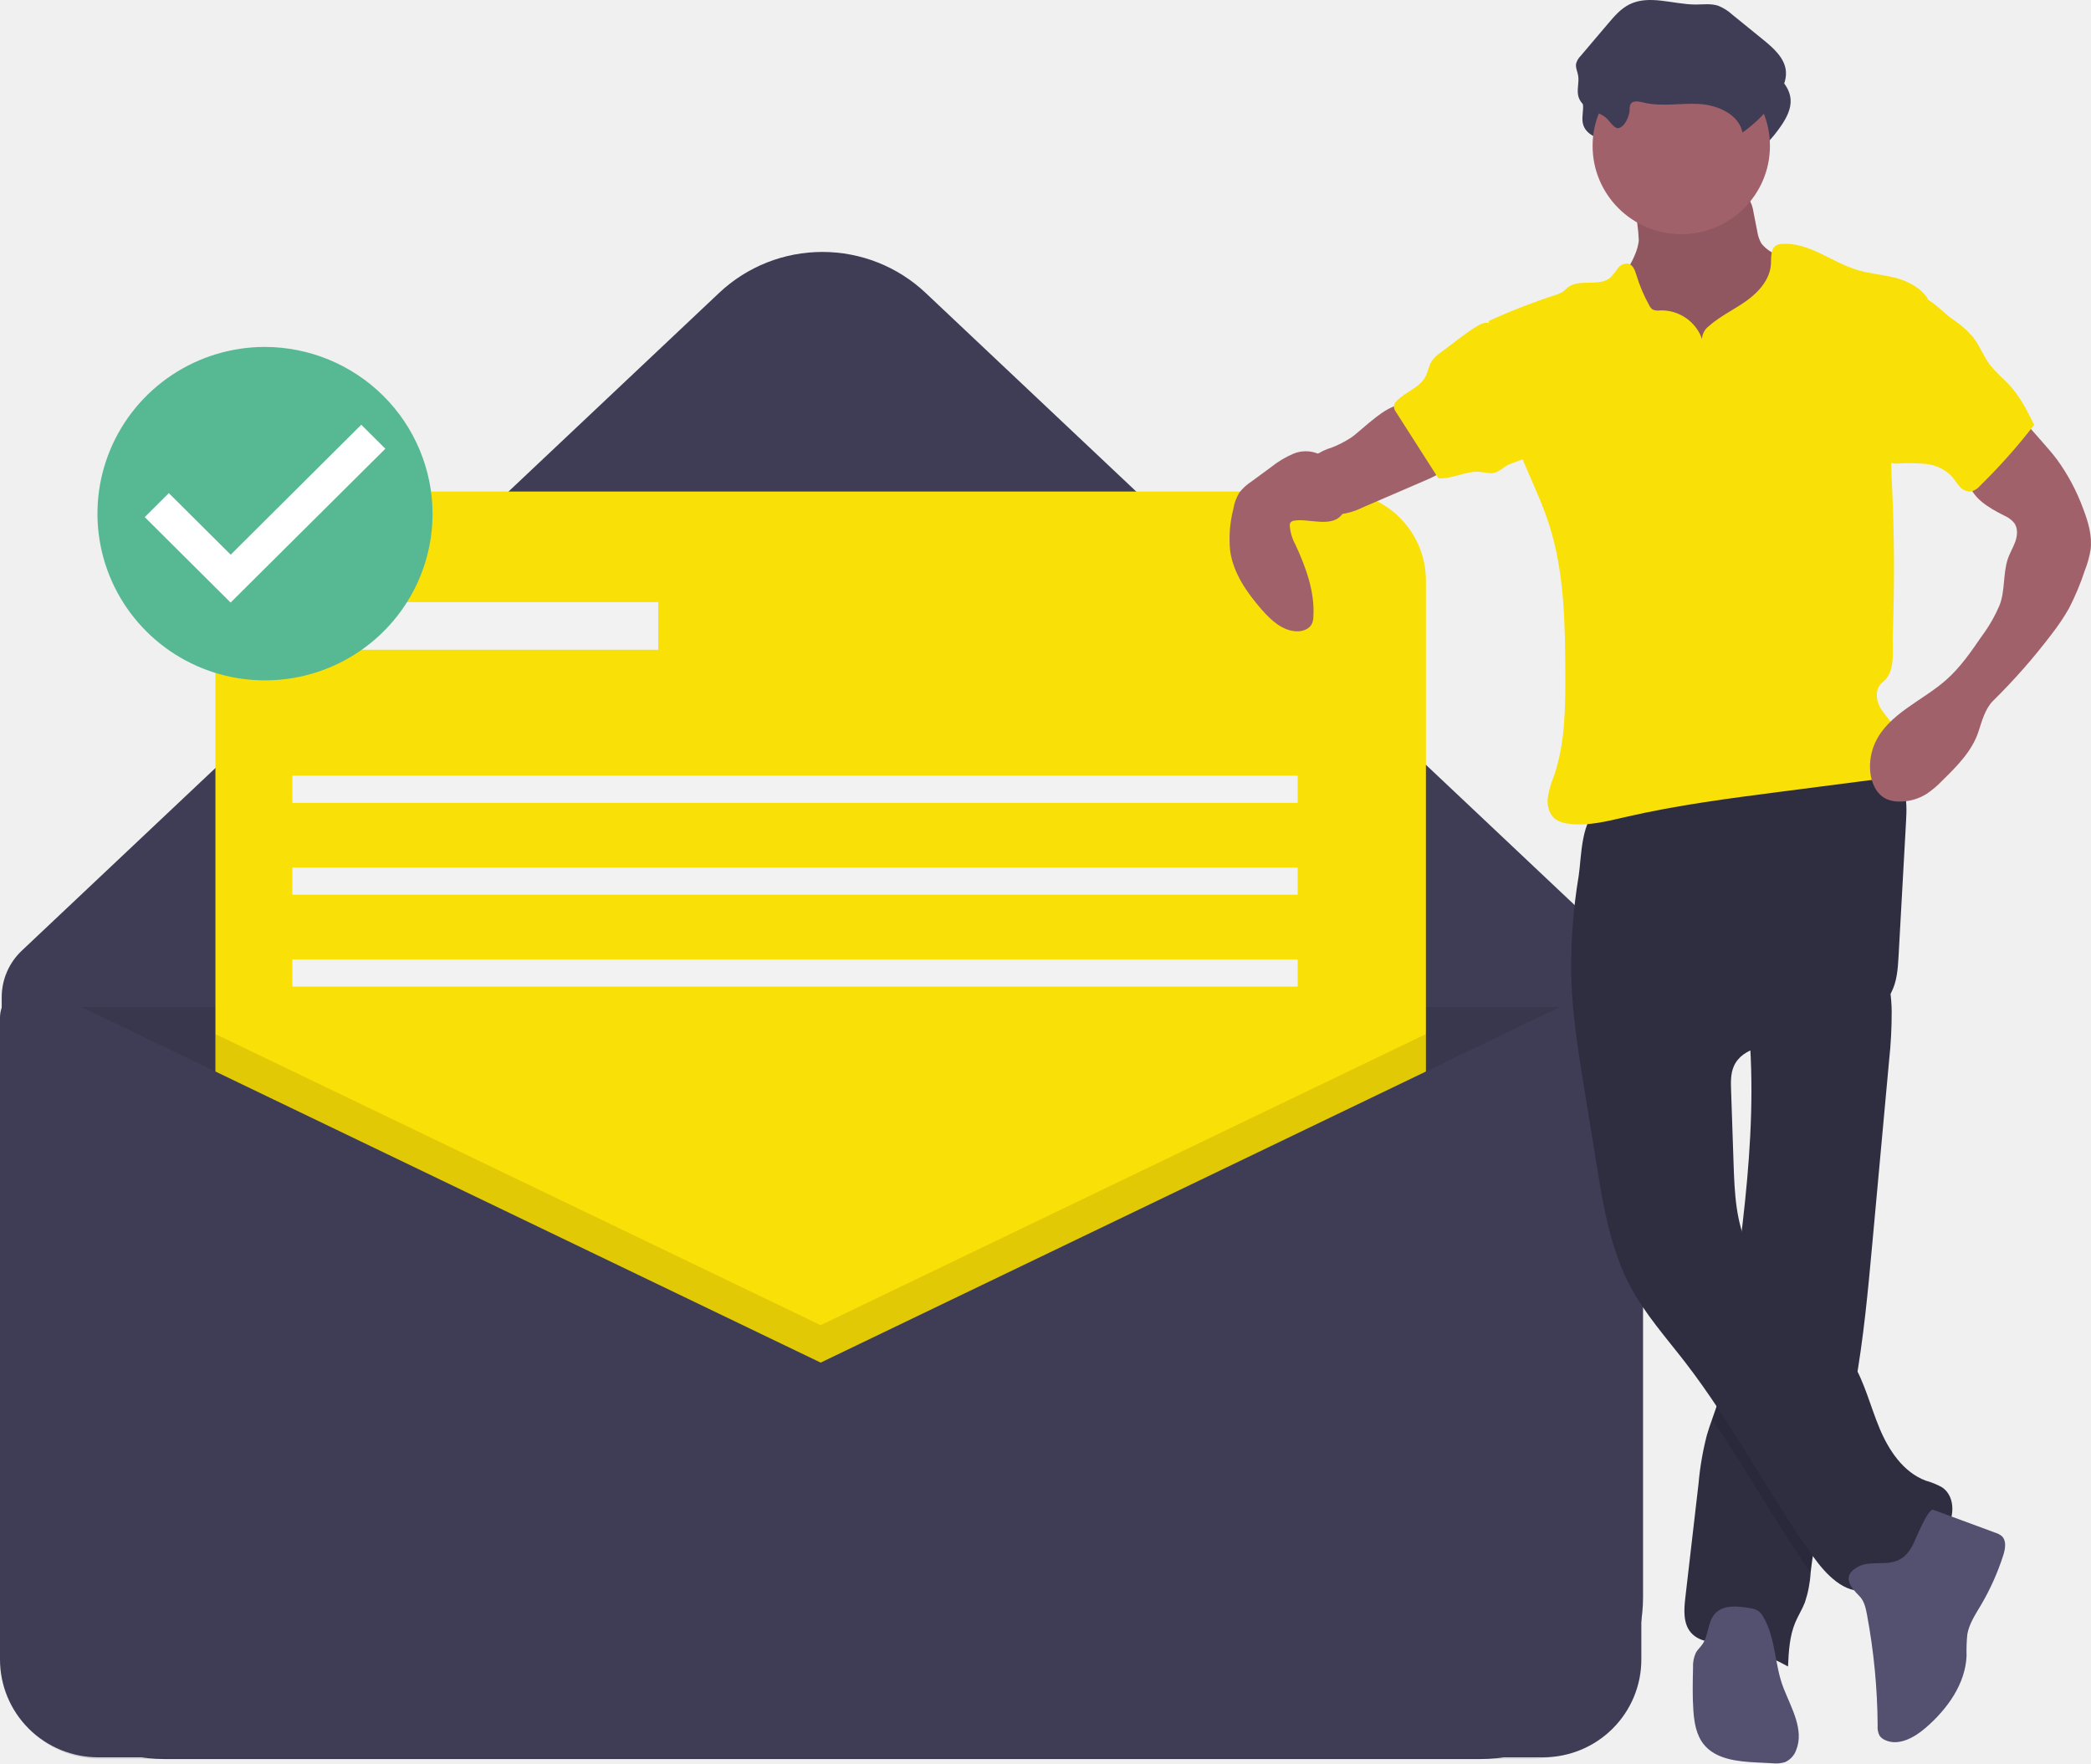
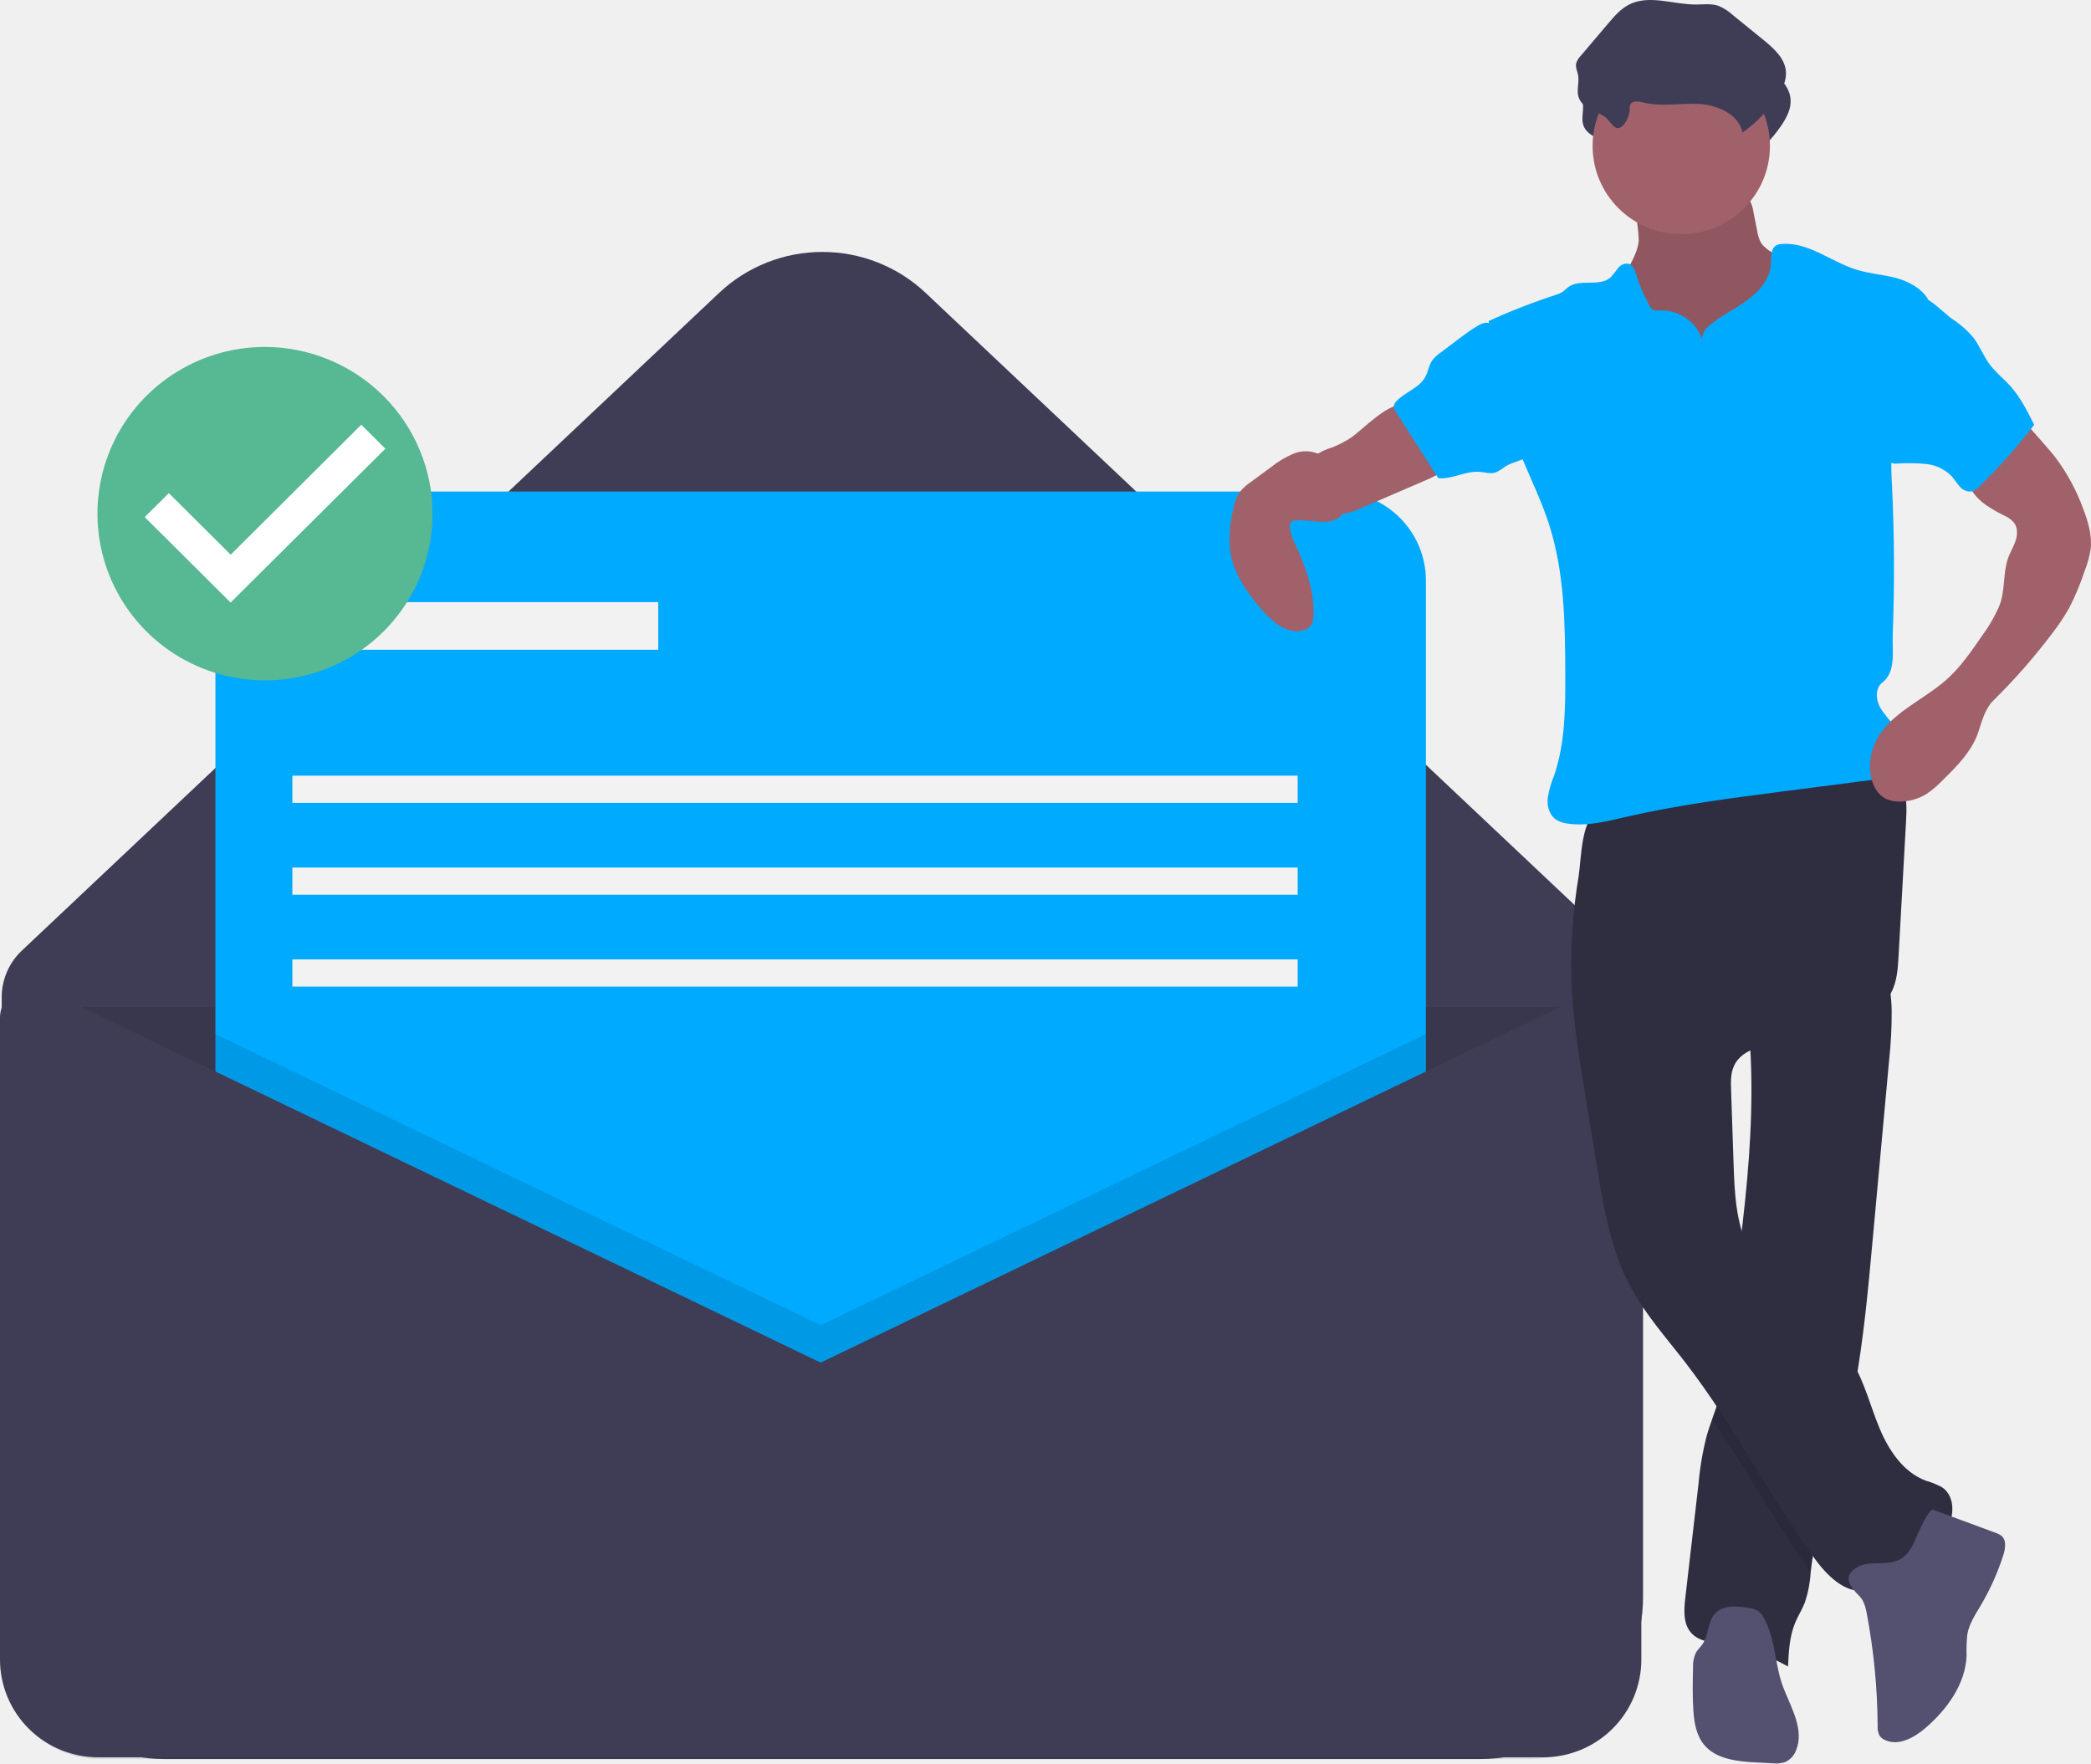
<svg xmlns="http://www.w3.org/2000/svg" width="549" height="463" viewBox="0 0 549 463" fill="none">
  <path d="M388.67 461.828H43.169C31.839 461.828 20.973 457.349 12.961 449.377C4.95 441.405 0.449 430.593 0.449 419.319V261.809C0.449 259.522 0.917 257.259 1.825 255.157C2.733 253.056 4.062 251.161 5.73 249.587L188.811 76.898C196.131 69.994 205.833 66.145 215.919 66.145C226.005 66.145 235.707 69.994 243.027 76.898L417.585 241.548C421.946 245.661 425.419 250.615 427.792 256.107C430.166 261.6 431.389 267.516 431.389 273.495V419.319C431.389 424.901 430.285 430.429 428.138 435.586C425.991 440.744 422.844 445.43 418.877 449.377C414.91 453.325 410.201 456.456 405.018 458.592C399.835 460.728 394.28 461.828 388.67 461.828Z" fill="#3F3D56" />
  <path opacity="0.1" d="M0.449 264.395H427.798V436.159C427.798 442.967 425.08 449.496 420.243 454.309C415.405 459.123 408.844 461.827 402.003 461.827H26.245C19.403 461.827 12.842 459.123 8.004 454.309C3.167 449.496 0.449 442.967 0.449 436.159V264.395Z" fill="black" />
-   <path d="M350.875 129.051H80.067C67.085 129.051 56.561 139.522 56.561 152.44V421.91C56.561 434.828 67.085 445.3 80.067 445.3H350.875C363.856 445.3 374.38 434.828 374.38 421.91V152.44C374.38 139.522 363.856 129.051 350.875 129.051Z" fill="#F9E006" />
+   <path d="M350.875 129.051H80.067C67.085 129.051 56.561 139.522 56.561 152.44V421.91C56.561 434.828 67.085 445.3 80.067 445.3H350.875C363.856 445.3 374.38 434.828 374.38 421.91V152.44C374.38 139.522 363.856 129.051 350.875 129.051Z" fill="#00aaff" />
  <path opacity="0.1" d="M374.379 271.498V445.301H56.561V271.498L215.47 347.925L374.379 271.498Z" fill="black" />
  <path d="M215.47 357.752L11.856 259.825C10.597 259.219 9.204 258.942 7.807 259.018C6.41 259.095 5.056 259.523 3.871 260.263C2.686 261.002 1.709 262.029 1.032 263.247C0.355 264.465 1.409e-06 265.834 0 267.226V435.714C-1.179e-06 439.084 0.667 442.422 1.964 445.536C3.26 448.651 5.16 451.48 7.555 453.864C9.951 456.247 12.794 458.138 15.924 459.428C19.054 460.718 22.408 461.382 25.796 461.382H405.145C408.532 461.382 411.887 460.718 415.016 459.428C418.146 458.138 420.99 456.247 423.385 453.864C425.78 451.48 427.68 448.651 428.977 445.536C430.273 442.422 430.94 439.084 430.94 435.714V270.113C430.94 268.414 430.507 266.743 429.681 265.257C428.855 263.771 427.663 262.518 426.217 261.615C424.771 260.712 423.118 260.19 421.414 260.097C419.709 260.003 418.009 260.342 416.472 261.081L215.47 357.752Z" fill="#3F3D56" />
  <path d="M172.825 158.085H83.944V170.592H172.825V158.085Z" fill="#F2F2F2" />
  <path d="M340.712 203.646H76.761V210.793H340.712V203.646Z" fill="#F2F2F2" />
  <path d="M340.712 227.767H76.761V234.914H340.712V227.767Z" fill="#F2F2F2" />
  <path d="M340.712 251.889H76.761V259.035H340.712V251.889Z" fill="#F2F2F2" />
  <path d="M430.275 63.192C429.736 67.976 426.069 71.829 424.71 76.449C422.666 83.402 426.201 90.864 431.038 96.279C434.941 100.603 439.667 104.113 444.943 106.605C450.219 109.098 455.939 110.524 461.773 110.8C463.487 110.95 465.213 110.763 466.854 110.249C468.32 109.663 469.639 108.766 470.721 107.62C474.363 103.981 476.319 98.938 477.098 93.861C477.877 88.783 477.574 83.61 477.269 78.483C477.271 77.423 477.077 76.371 476.698 75.381C476.202 74.437 475.519 73.603 474.692 72.927C472.07 70.533 469.181 68.445 466.082 66.703C464.682 66.079 463.447 65.138 462.475 63.956C461.889 62.944 461.51 61.826 461.36 60.667L460.408 55.844C460.239 54.454 459.762 53.119 459.012 51.934C457.331 49.679 454.117 49.372 451.298 49.262L440.968 48.859C437.755 48.733 433.522 47.816 430.385 48.444C427.456 49.031 428.429 51.716 428.961 54.162C429.733 57.114 430.174 60.143 430.275 63.192Z" fill="#A0616A" />
  <path opacity="0.1" d="M430.275 63.192C429.736 67.976 426.069 71.829 424.71 76.449C422.666 83.402 426.201 90.864 431.038 96.279C434.941 100.603 439.667 104.113 444.943 106.605C450.219 109.098 455.939 110.524 461.773 110.8C463.487 110.95 465.213 110.763 466.854 110.249C468.32 109.663 469.639 108.766 470.721 107.62C474.363 103.981 476.319 98.938 477.098 93.861C477.877 88.783 477.574 83.61 477.269 78.483C477.271 77.423 477.077 76.371 476.698 75.381C476.202 74.437 475.519 73.603 474.692 72.927C472.07 70.533 469.181 68.445 466.082 66.703C464.682 66.079 463.447 65.138 462.475 63.956C461.889 62.944 461.51 61.826 461.36 60.667L460.408 55.844C460.239 54.454 459.762 53.119 459.012 51.934C457.331 49.679 454.117 49.372 451.298 49.262L440.968 48.859C437.755 48.733 433.522 47.816 430.385 48.444C427.456 49.031 428.429 51.716 428.961 54.162C429.733 57.114 430.174 60.143 430.275 63.192Z" fill="black" />
  <path d="M495.983 278.501C494.519 294.468 493.056 310.432 491.593 326.393C490.447 338.954 489.279 351.567 487.032 363.966C486.256 368.239 485.347 372.49 484.268 376.704C481.267 388.405 476.914 399.841 475.51 411.836C475.466 412.181 475.429 412.534 475.392 412.887C475.235 415.54 474.73 418.161 473.891 420.683C473.189 422.514 472.11 424.184 471.349 425.993C469.834 429.611 469.634 433.612 469.45 437.532C464.12 434.549 458.286 432.565 452.236 431.678C449.317 431.244 446.065 430.935 444.077 428.765C441.874 426.368 442.118 422.698 442.488 419.477C443.648 409.475 444.806 399.478 445.961 389.486C446.338 385.187 447.073 380.927 448.156 376.748C448.556 375.358 449.036 373.99 449.524 372.622C450.196 370.74 450.876 368.857 451.386 366.923C452.121 363.798 452.635 360.625 452.924 357.428C454.113 347.368 455.547 337.329 456.804 327.276L456.87 326.746C458.755 311.508 460.189 296.196 459.775 280.848C459.716 278.575 459.62 276.303 459.472 274.023C459.265 270.721 458.962 268.97 461.711 266.904C464.749 264.624 468.747 263.028 472.221 261.535C474.091 260.726 494.682 253.453 495.162 255.049C496.128 258.453 496.635 261.969 496.67 265.506C496.685 269.847 496.455 274.186 495.983 278.501Z" fill="#2F2E41" />
  <path opacity="0.1" d="M487.033 363.967C486.257 368.24 485.348 372.491 484.268 376.705C481.268 388.405 476.915 399.841 475.51 411.836C475.466 412.182 475.429 412.535 475.392 412.888C466.213 399.841 458.482 385.809 449.524 372.623C450.197 370.74 450.877 368.858 451.387 366.923C452.122 363.798 452.635 360.626 452.924 357.429C454.114 347.368 455.548 337.33 456.804 327.276L456.871 326.747C457.396 328.881 458.147 330.954 459.11 332.932C465.126 345.096 479.42 351.244 486.412 362.886C486.626 363.246 486.833 363.607 487.033 363.967Z" fill="black" />
  <path d="M412.547 257.005C412.851 266.761 414.42 276.429 415.986 286.065L419.218 305.945C420.987 316.826 422.828 327.928 428.003 337.674C431.874 344.964 437.451 351.185 442.496 357.725C454.899 373.804 464.217 392.018 475.978 408.569C479.397 413.379 484.283 418.581 490.117 417.577C493.946 416.918 496.728 413.745 499.737 411.3C503.286 408.416 507.563 406.306 510.355 402.692C513.147 399.077 513.694 393.069 509.911 390.497C508.543 389.743 507.089 389.151 505.582 388.734C499.718 386.515 495.922 380.817 493.507 375.056C491.092 369.294 489.629 363.099 486.411 357.74C479.42 346.098 465.124 339.95 459.107 327.782C455.736 320.966 455.415 313.111 455.157 305.519L454.501 286.167C454.429 284.051 454.373 281.85 455.237 279.915C457.539 274.764 464.489 274.284 470.116 273.631C476.503 272.886 482.69 270.944 488.35 267.907C491.592 266.165 494.758 263.945 496.492 260.711C498.074 257.76 498.293 254.3 498.478 250.961L500.427 215.889C500.594 212.872 500.747 209.752 499.678 206.924C496.995 199.821 487.981 197.5 480.363 197.839C466.187 198.47 453.1 204.538 439.734 208.635C436.423 209.674 433.062 210.547 429.663 211.249C426.663 211.848 423.033 211.6 420.172 212.559C415.084 214.266 415.213 225.338 414.492 229.931C413.001 238.876 412.351 247.94 412.547 257.005Z" fill="#2F2E41" />
  <path d="M488.192 419.048C489.442 420.302 489.851 422.14 490.176 423.876C491.982 433.509 492.921 443.284 492.983 453.083C492.899 453.997 493.083 454.916 493.511 455.729C493.863 456.214 494.34 456.595 494.892 456.833C498.505 458.546 502.698 456.158 505.709 453.534C511.29 448.669 516.012 442.14 516.329 434.764C516.271 432.864 516.338 430.962 516.529 429.071C517.02 426.294 518.649 423.875 520.085 421.444C522.529 417.307 524.5 412.91 525.961 408.337C526.51 406.619 526.875 404.455 525.522 403.256C525.042 402.882 524.497 402.6 523.914 402.424L507.593 396.394C506.179 395.872 502.66 404.867 502.101 405.851C500.735 408.256 499.376 409.622 496.635 410.177C493.837 410.744 490.506 409.93 487.895 411.32C483.479 413.669 485.691 416.538 488.192 419.048Z" fill="#535070" />
  <path d="M463.009 424.599C462.706 423.998 462.283 423.465 461.767 423.031C461.012 422.555 460.153 422.264 459.261 422.184C456.154 421.659 452.472 421.314 450.327 423.612C448.317 425.766 448.662 429.276 446.981 431.694C446.449 432.459 445.728 433.09 445.267 433.9C444.694 435.138 444.436 436.496 444.515 437.857C444.428 441.604 444.342 445.359 444.602 449.099C444.82 452.232 445.351 455.516 447.32 457.972C450.481 461.912 456.183 462.479 461.243 462.735L465.342 462.942C466.471 463.078 467.616 462.974 468.701 462.635C469.373 462.326 469.975 461.887 470.473 461.342C470.97 460.797 471.353 460.158 471.598 459.463C473.732 454.187 470.353 448.502 468.272 443.205C465.88 437.116 466.309 430.355 463.009 424.599Z" fill="#535070" />
  <path d="M429.087 36.24C429.037 35.705 429.116 35.166 429.318 34.667C429.918 33.611 431.486 33.898 432.668 34.195C437.423 35.388 442.434 34.308 447.33 34.587C452.226 34.865 457.742 37.301 458.726 42.082C462.28 39.575 465.343 36.443 467.766 32.84C469.124 30.816 470.309 28.498 470.124 26.072C469.857 22.572 466.906 19.954 464.173 17.734L456.027 11.117C454.958 10.139 453.723 9.358 452.38 8.81C450.499 8.17 448.448 8.475 446.46 8.476C440.53 8.48 434.208 5.795 428.934 8.492C426.731 9.619 425.073 11.55 423.475 13.433L416.205 21.996C415.657 22.542 415.257 23.217 415.042 23.957C414.835 25.003 415.375 26.034 415.563 27.083C415.907 28.996 415.079 31.038 415.715 32.875C416.772 35.925 420.494 36.357 422.769 38.105C423.617 38.757 424.946 40.966 425.956 40.939C427.779 40.89 429.04 37.649 429.087 36.24Z" fill="#3F3D56" />
  <path d="M441.424 61.482C454.281 61.482 464.705 51.11 464.705 38.316C464.705 25.521 454.281 15.149 441.424 15.149C428.566 15.149 418.142 25.521 418.142 38.316C418.142 51.11 428.566 61.482 441.424 61.482Z" fill="#A0616A" />
-   <path d="M446.877 89.016C446.087 86.764 444.597 84.822 442.623 83.47C440.649 82.118 438.293 81.427 435.898 81.497C435.212 81.624 434.504 81.535 433.872 81.242C433.515 80.969 433.229 80.614 433.04 80.207C431.624 77.674 430.486 74.997 429.645 72.222C429.274 70.995 428.766 69.55 427.52 69.231C427.004 69.164 426.479 69.237 426.001 69.444C425.524 69.651 425.112 69.983 424.81 70.404C424.218 71.252 423.571 72.062 422.873 72.826C419.945 75.431 414.754 73.057 411.647 75.447C411.139 75.838 410.72 76.338 410.187 76.693C409.653 77.012 409.078 77.258 408.477 77.422C402.476 79.372 396.593 81.664 390.857 84.289C392.924 96.677 395.043 109.281 399.888 120.876C402.194 126.394 404.808 131.798 406.654 137.485C410.746 150.085 410.927 163.566 410.973 176.807C411.004 185.869 410.959 195.125 408.013 203.7C407.22 205.595 406.661 207.578 406.349 209.607C406.171 211.65 406.768 213.903 408.432 215.114C409.397 215.742 410.5 216.127 411.647 216.238C416.753 216.983 421.9 215.631 426.927 214.473C440.401 211.368 454.144 209.591 467.859 207.819L490.843 204.849C492.49 204.738 494.102 204.323 495.598 203.626C499.804 201.335 500.203 195.04 497.591 191.039C496.339 189.121 494.572 187.547 493.52 185.513C492.468 183.479 492.379 180.636 494.19 179.227C497.874 176.362 496.775 171.046 496.951 166.396C497.442 153.396 497.375 140.39 496.751 127.379C496.567 124.686 496.523 121.985 496.621 119.287C497.03 114.716 497.879 110.194 499.156 105.784L506.14 78.422C504.316 75.554 500.822 73.734 497.513 72.907C494.204 72.081 490.758 71.838 487.499 70.833C480.823 68.774 474.879 63.55 467.907 64.037C467.379 64.046 466.861 64.173 466.388 64.406C464.816 65.293 465.065 67.547 464.964 69.343C464.742 73.316 461.805 76.636 458.563 78.964C455.32 81.292 451.616 82.989 448.638 85.644C448.11 86.04 447.678 86.548 447.374 87.131C447.069 87.715 446.899 88.358 446.877 89.016Z" fill="#F9E006" />
+   <path d="M446.877 89.016C446.087 86.764 444.597 84.822 442.623 83.47C440.649 82.118 438.293 81.427 435.898 81.497C435.212 81.624 434.504 81.535 433.872 81.242C433.515 80.969 433.229 80.614 433.04 80.207C431.624 77.674 430.486 74.997 429.645 72.222C429.274 70.995 428.766 69.55 427.52 69.231C427.004 69.164 426.479 69.237 426.001 69.444C425.524 69.651 425.112 69.983 424.81 70.404C424.218 71.252 423.571 72.062 422.873 72.826C419.945 75.431 414.754 73.057 411.647 75.447C411.139 75.838 410.72 76.338 410.187 76.693C409.653 77.012 409.078 77.258 408.477 77.422C402.476 79.372 396.593 81.664 390.857 84.289C392.924 96.677 395.043 109.281 399.888 120.876C402.194 126.394 404.808 131.798 406.654 137.485C410.746 150.085 410.927 163.566 410.973 176.807C411.004 185.869 410.959 195.125 408.013 203.7C407.22 205.595 406.661 207.578 406.349 209.607C406.171 211.65 406.768 213.903 408.432 215.114C409.397 215.742 410.5 216.127 411.647 216.238C416.753 216.983 421.9 215.631 426.927 214.473C440.401 211.368 454.144 209.591 467.859 207.819L490.843 204.849C492.49 204.738 494.102 204.323 495.598 203.626C499.804 201.335 500.203 195.04 497.591 191.039C496.339 189.121 494.572 187.547 493.52 185.513C492.468 183.479 492.379 180.636 494.19 179.227C497.874 176.362 496.775 171.046 496.951 166.396C497.442 153.396 497.375 140.39 496.751 127.379C496.567 124.686 496.523 121.985 496.621 119.287C497.03 114.716 497.879 110.194 499.156 105.784L506.14 78.422C504.316 75.554 500.822 73.734 497.513 72.907C494.204 72.081 490.758 71.838 487.499 70.833C480.823 68.774 474.879 63.55 467.907 64.037C467.379 64.046 466.861 64.173 466.388 64.406C464.816 65.293 465.065 67.547 464.964 69.343C464.742 73.316 461.805 76.636 458.563 78.964C455.32 81.292 451.616 82.989 448.638 85.644C448.11 86.04 447.678 86.548 447.374 87.131C447.069 87.715 446.899 88.358 446.877 89.016Z" fill="#00aaff" />
  <path d="M354.628 114.968C353.085 115.965 351.444 116.805 349.731 117.476C348.054 117.972 346.47 118.737 345.04 119.741C344.382 120.308 343.829 120.987 343.409 121.746C342.621 123.137 342.223 124.713 342.255 126.309C342.288 127.905 342.751 129.463 343.595 130.821C344.439 132.178 345.634 133.286 347.056 134.027C348.477 134.768 350.072 135.116 351.674 135.034C353.803 134.797 355.873 134.183 357.786 133.221L374.206 126.141C376.985 124.942 379.988 123.538 381.301 120.822C381.454 120.569 381.511 120.269 381.461 119.978C381.329 119.67 381.089 119.419 380.787 119.272C377.083 116.879 373.844 113.839 371.225 110.301C370.552 109.391 369.727 107.242 368.775 106.696C365.299 104.704 357.41 113.172 354.628 114.968Z" fill="#A0616A" />
  <path d="M530.172 109.159L536.226 116.04C537.525 117.518 538.826 118.997 540.011 120.567C542.92 124.556 545.254 128.931 546.945 133.565C548.261 137.001 549.353 140.661 548.893 144.309C548.588 146.18 548.08 148.012 547.379 149.773C546.269 153.162 544.894 156.458 543.265 159.632C541.895 162.044 540.348 164.351 538.636 166.535C533.949 172.717 528.82 178.554 523.29 184.002C521.22 186.041 520.352 189.337 519.451 192.093C517.789 197.176 513.835 201.135 510.011 204.889C508.783 206.18 507.424 207.343 505.958 208.36C503.761 209.768 501.194 210.495 498.582 210.45C497.438 210.458 496.306 210.225 495.259 209.766C492.643 208.529 491.313 205.518 491.04 202.649C490.797 200.045 491.235 197.422 492.313 195.037C495.787 187.379 504.708 184.061 511.014 178.474C514.711 175.197 517.539 171.082 520.328 167.011C522.222 164.47 523.803 161.712 525.038 158.796C526.446 155.057 525.898 150.63 527.128 146.83C527.648 145.223 528.573 143.773 529.132 142.179C529.691 140.586 529.832 138.694 528.854 137.315C528.116 136.439 527.175 135.754 526.113 135.318C522.085 133.284 517.573 130.666 516.802 126.237C516.495 123.78 517.14 121.3 518.606 119.3C520.067 117.327 521.773 115.547 523.686 114.003C525.447 112.453 528.41 110.709 530.172 109.159Z" fill="#A0616A" />
  <path d="M350.742 124.574C349.673 122.425 348.336 120.233 346.179 119.165C345.134 118.713 344.006 118.478 342.866 118.473C341.726 118.468 340.597 118.694 339.548 119.137C337.456 120.035 335.498 121.213 333.728 122.639L328.509 126.467C327.326 127.239 326.279 128.2 325.411 129.312C324.588 130.661 324.04 132.158 323.798 133.717C322.888 137.274 322.611 140.961 322.977 144.613C323.805 150.469 327.353 155.581 331.258 160.038C333.698 162.823 336.711 165.634 340.422 165.752C342.024 165.804 343.806 165.175 344.472 163.725C344.703 163.15 344.826 162.537 344.834 161.918C345.235 155.387 342.887 149.007 340.149 143.058C339.276 141.501 338.76 139.77 338.638 137.991C338.619 137.691 338.697 137.393 338.861 137.142C339.098 136.897 339.413 136.744 339.752 136.709C343.5 135.971 349.955 138.868 352.583 134.727C354.288 132.043 351.953 127.009 350.742 124.574Z" fill="#A0616A" />
  <path d="M427.866 28.95C427.816 28.415 427.895 27.876 428.097 27.377C428.697 26.321 430.265 26.608 431.447 26.905C436.202 28.098 441.213 27.018 446.109 27.297C451.005 27.576 456.521 30.011 457.505 34.792C461.059 32.285 464.122 29.153 466.545 25.55C467.904 23.526 469.088 21.209 468.903 18.782C468.636 15.282 465.685 12.664 462.952 10.444L454.806 3.827C453.737 2.849 452.502 2.068 451.159 1.52C449.278 0.88 447.227 1.185 445.239 1.186C439.309 1.19 432.987 -1.495 427.713 1.202C425.51 2.329 423.852 4.26 422.254 6.143L414.984 14.706C414.436 15.252 414.037 15.927 413.821 16.667C413.615 17.713 414.154 18.744 414.342 19.793C414.686 21.706 413.858 23.748 414.494 25.585C415.551 28.635 419.273 29.067 421.548 30.816C422.396 31.467 423.725 33.676 424.735 33.649C426.558 33.6 427.819 30.359 427.866 28.95Z" fill="#3F3D56" />
-   <path d="M378.419 92.436C377.479 93.039 376.654 93.803 375.982 94.693C375.129 95.977 374.955 97.598 374.222 98.954C372.653 101.855 368.983 102.888 366.694 105.268C366.33 105.595 366.077 106.026 365.97 106.503C365.959 107.149 366.177 107.778 366.585 108.28L377.625 125.55C381.301 125.872 384.827 123.581 388.505 123.885C389.878 123.998 391.283 124.47 392.599 124.067C393.542 123.651 394.426 123.113 395.227 122.468C397.421 121.087 400.343 120.926 402.184 119.105C403.95 117.358 404.175 114.623 404.154 112.144C404.184 109.992 403.964 107.843 403.498 105.741C401.873 99.112 396.778 94.025 393.584 88.153C392.029 85.294 391.182 83.621 387.891 85.584C384.583 87.557 381.533 90.17 378.419 92.436Z" fill="#F9E006" />
-   <path d="M512.497 83.702C514.572 85.043 516.442 86.673 518.051 88.543C519.733 90.701 520.685 93.341 522.301 95.549C523.867 97.689 525.998 99.346 527.775 101.316C530.468 104.304 532.293 107.949 534.085 111.546C529.708 117.225 524.937 122.592 519.804 127.606C519.233 128.276 518.48 128.768 517.636 129.024C517.061 129.085 516.481 129.003 515.946 128.786C515.411 128.569 514.939 128.224 514.57 127.781C513.775 126.951 513.212 125.927 512.452 125.065C510.658 123.224 508.267 122.073 505.702 121.817C503.16 121.573 500.603 121.538 498.055 121.712C497.496 121.774 496.93 121.68 496.422 121.439C496.044 121.18 495.738 120.83 495.531 120.422C492.542 115.361 493.503 109.007 494.558 103.231L496.977 89.978C497.328 87.447 498.005 84.971 498.991 82.612C499.908 80.663 501.957 77.358 504.477 77.941C507.018 78.529 510.36 82.172 512.497 83.702Z" fill="#F9E006" />
+   <path d="M378.419 92.436C377.479 93.039 376.654 93.803 375.982 94.693C375.129 95.977 374.955 97.598 374.222 98.954C372.653 101.855 368.983 102.888 366.694 105.268C366.33 105.595 366.077 106.026 365.97 106.503C365.959 107.149 366.177 107.778 366.585 108.28L377.625 125.55C381.301 125.872 384.827 123.581 388.505 123.885C389.878 123.998 391.283 124.47 392.599 124.067C393.542 123.651 394.426 123.113 395.227 122.468C397.421 121.087 400.343 120.926 402.184 119.105C403.95 117.358 404.175 114.623 404.154 112.144C404.184 109.992 403.964 107.843 403.498 105.741C401.873 99.112 396.778 94.025 393.584 88.153C392.029 85.294 391.182 83.621 387.891 85.584C384.583 87.557 381.533 90.17 378.419 92.436Z" fill="#00aaff" />
+   <path d="M512.497 83.702C514.572 85.043 516.442 86.673 518.051 88.543C519.733 90.701 520.685 93.341 522.301 95.549C523.867 97.689 525.998 99.346 527.775 101.316C530.468 104.304 532.293 107.949 534.085 111.546C529.708 117.225 524.937 122.592 519.804 127.606C519.233 128.276 518.48 128.768 517.636 129.024C517.061 129.085 516.481 129.003 515.946 128.786C515.411 128.569 514.939 128.224 514.57 127.781C513.775 126.951 513.212 125.927 512.452 125.065C510.658 123.224 508.267 122.073 505.702 121.817C503.16 121.573 500.603 121.538 498.055 121.712C497.496 121.774 496.93 121.68 496.422 121.439C496.044 121.18 495.738 120.83 495.531 120.422C492.542 115.361 493.503 109.007 494.558 103.231L496.977 89.978C497.328 87.447 498.005 84.971 498.991 82.612C499.908 80.663 501.957 77.358 504.477 77.941C507.018 78.529 510.36 82.172 512.497 83.702Z" fill="#00aaff" />
  <path d="M69.579 170.725C89.909 170.725 106.389 154.296 106.389 134.031C106.389 113.765 89.909 97.336 69.579 97.336C49.25 97.336 32.77 113.765 32.77 134.031C32.77 154.296 49.25 170.725 69.579 170.725Z" fill="white" />
  <path d="M69.579 91.083C60.879 91.083 52.373 93.65 45.139 98.46C37.904 103.27 32.266 110.107 28.936 118.106C25.607 126.105 24.735 134.906 26.433 143.398C28.13 151.889 32.32 159.689 38.472 165.811C44.625 171.933 52.463 176.102 60.997 177.791C69.531 179.48 78.376 178.613 86.414 175.3C94.453 171.987 101.323 166.376 106.157 159.178C110.991 151.979 113.571 143.515 113.571 134.858C113.537 123.258 108.891 112.144 100.648 103.942C92.406 95.74 81.236 91.117 69.579 91.083ZM60.548 158.197L38.002 135.763L44.326 129.47L60.569 145.633L94.853 111.518L101.177 117.811L60.548 158.197L60.548 158.197Z" fill="#57B894" />
</svg>
